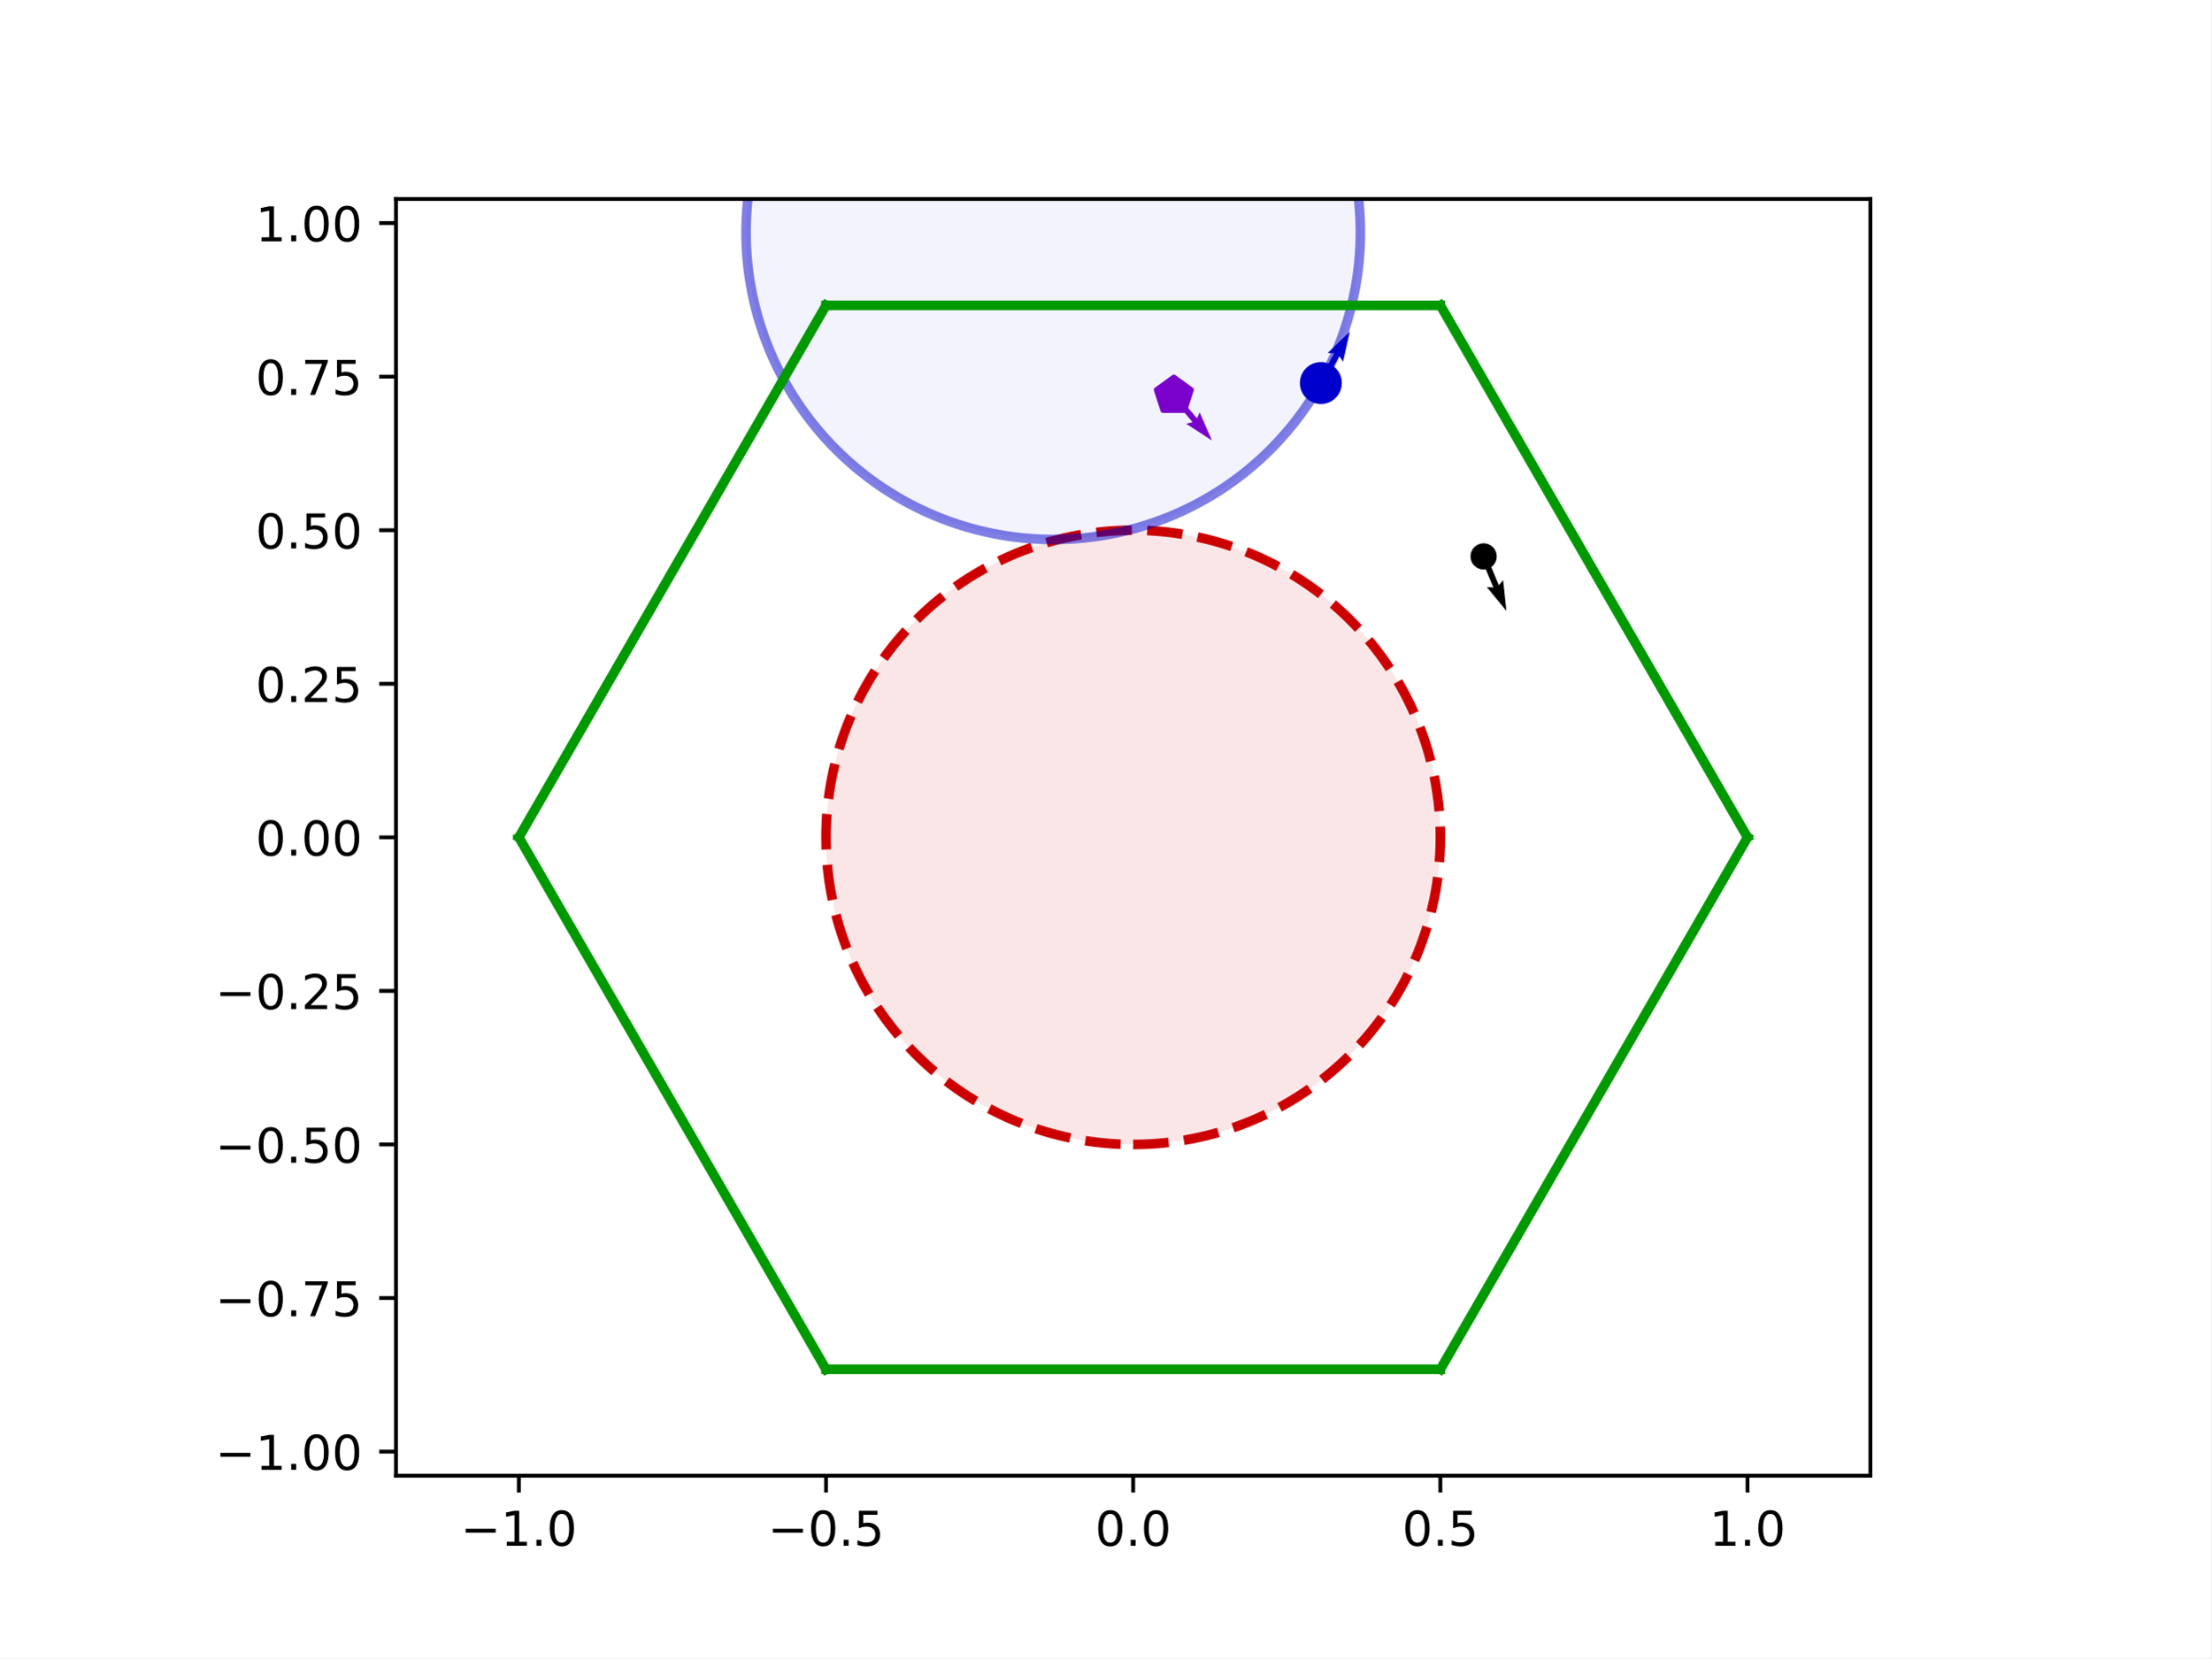
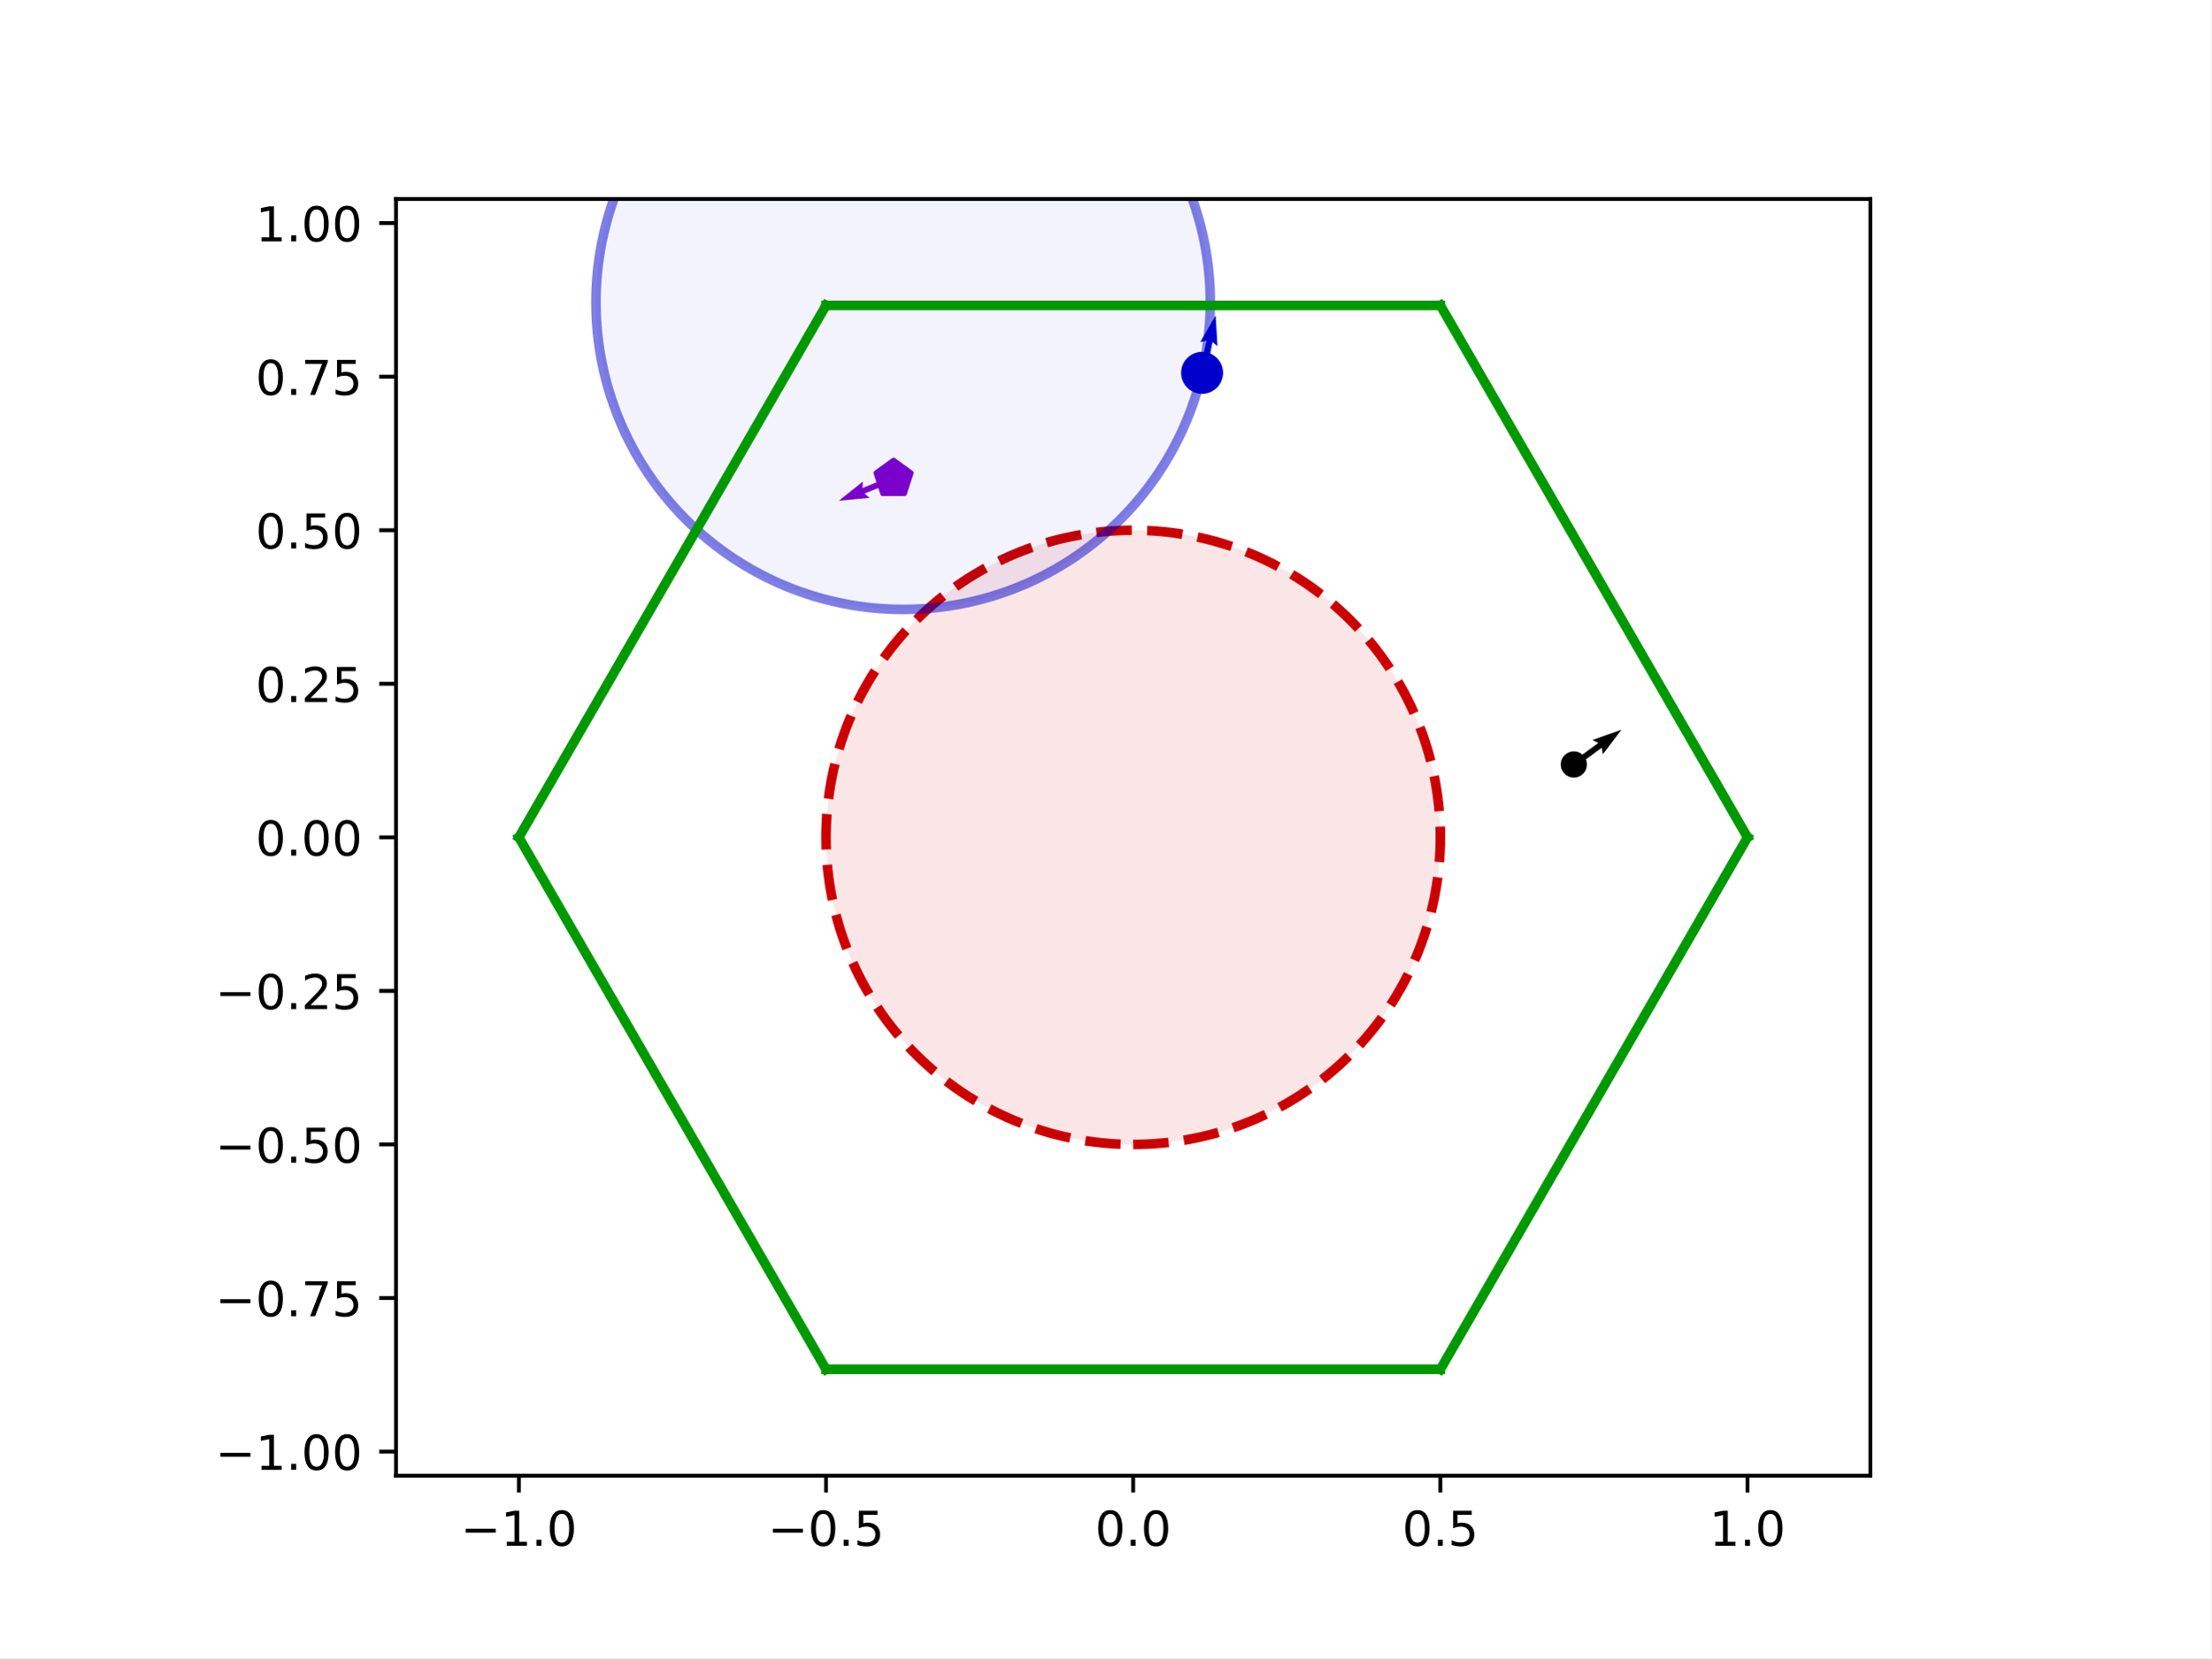
<svg xmlns="http://www.w3.org/2000/svg" xmlns:xlink="http://www.w3.org/1999/xlink" height="345.6pt" version="1.1" viewBox="0 0 460.8 345.6" width="460.8pt">
  <defs>
    <style type="text/css">
*{stroke-linecap:butt;stroke-linejoin:round;}
  </style>
  </defs>
  <g id="figure_1">
    <g id="patch_1">
      <path d="M 0 345.6  L 460.8 345.6  L 460.8 0  L 0 0  z " style="fill:#ffffff;" />
    </g>
    <g id="axes_1">
      <g id="patch_2">
        <path d="M 82.52 307.584  L 389.8 307.584  L 389.8 41.472  L 82.52 41.472  z " style="fill:#ffffff;" />
      </g>
      <g id="PathCollection_1">
        <defs>
-           <path d="M 0 2.236  C 0.593 2.236 1.162 2 1.581 1.581  C 2 1.162 2.236 0.593 2.236 0  C 2.236 -0.593 2 -1.162 1.581 -1.581  C 1.162 -2 0.593 -2.236 0 -2.236  C -0.593 -2.236 -1.162 -2 -1.581 -1.581  C -2 -1.162 -2.236 -0.593 -2.236 0  C -2.236 0.593 -2 1.162 -1.581 1.581  C -1.162 2 -0.593 2.236 0 2.236  z " id="m0c95dbf588" style="stroke:#000000;" />
+           <path d="M 0 2.236  C 0.593 2.236 1.162 2 1.581 1.581  C 2 1.162 2.236 0.593 2.236 0  C 2.236 -0.593 2 -1.162 1.581 -1.581  C 1.162 -2 0.593 -2.236 0 -2.236  C -0.593 -2.236 -1.162 -2 -1.581 -1.581  C -2 -1.162 -2.236 -0.593 -2.236 0  C -2.236 0.593 -2 1.162 -1.581 1.581  C -1.162 2 -0.593 2.236 0 2.236  z " id="mdcaafba392" style="stroke:#000000;" />
        </defs>
-         <g clip-path="url(#p47d074d5f0)">
-           <use style="stroke:#000000;" x="309.192" xlink:href="#m0c95dbf588" y="115.973" />
+         <g clip-path="url(#pad23847725)">
+           <use style="stroke:#000000;" x="327.994" xlink:href="#mdcaafba392" y="159.34" />
        </g>
      </g>
      <g id="Quiver_1">
-         <path clip-path="url(#p47d074d5f0)" d="M 309.759 115.736  L 312.365 121.974  L 313.262 120.933  L 313.93 127.315  L 309.86 122.355  L 311.231 122.448  L 308.625 116.21  L 309.759 115.736  " />
+         <path clip-path="url(#pad23847725)" d="M 327.632 158.843  L 333.092 154.858  L 331.871 154.228  L 337.922 152.094  L 334.045 157.206  L 333.817 155.851  L 328.356 159.836  L 327.632 158.843  " />
      </g>
      <g id="PathCollection_2">
        <defs>
-           <path d="M 0 -3.873  L -3.683 -1.197  L -2.276 3.133  L 2.276 3.133  L 3.683 -1.197  z " id="m8e8463cfce" style="stroke:#8000cc;" />
+           <path d="M 0 -3.873  L -3.683 -1.197  L -2.276 3.133  L 2.276 3.133  L 3.683 -1.197  z " id="m78eaa08131" style="stroke:#8000cc;" />
        </defs>
-         <g clip-path="url(#p47d074d5f0)">
-           <use style="fill:#8000cc;stroke:#8000cc;" x="244.631" xlink:href="#m8e8463cfce" y="82.436" />
+         <g clip-path="url(#pad23847725)">
+           <use style="fill:#8000cc;stroke:#8000cc;" x="186.221" xlink:href="#m78eaa08131" y="99.759" />
        </g>
      </g>
      <g id="Quiver_2">
-         <path clip-path="url(#p47d074d5f0)" d="M 245.1 82.039  L 249.47 87.196  L 250.011 85.933  L 252.577 91.814  L 247.198 88.317  L 248.533 87.991  L 244.162 82.834  L 245.1 82.039  " style="fill:#8000cc;" />
+         <path clip-path="url(#pad23847725)" d="M 186.451 100.329  L 180.182 102.858  L 181.212 103.768  L 174.823 104.358  L 179.832 100.348  L 179.722 101.718  L 185.991 99.189  L 186.451 100.329  " style="fill:#8000cc;" />
      </g>
      <g id="PathCollection_3">
        <defs>
-           <path d="M 0 3.873  C 1.027 3.873 2.012 3.465 2.739 2.739  C 3.465 2.012 3.873 1.027 3.873 0  C 3.873 -1.027 3.465 -2.012 2.739 -2.739  C 2.012 -3.465 1.027 -3.873 0 -3.873  C -1.027 -3.873 -2.012 -3.465 -2.739 -2.739  C -3.465 -2.012 -3.873 -1.027 -3.873 0  C -3.873 1.027 -3.465 2.012 -2.739 2.739  C -2.012 3.465 -1.027 3.873 0 3.873  z " id="m5bb5a67254" style="stroke:#0000cc;" />
+           <path d="M 0 3.873  C 1.027 3.873 2.012 3.465 2.739 2.739  C 3.465 2.012 3.873 1.027 3.873 0  C 3.873 -1.027 3.465 -2.012 2.739 -2.739  C 2.012 -3.465 1.027 -3.873 0 -3.873  C -1.027 -3.873 -2.012 -3.465 -2.739 -2.739  C -3.465 -2.012 -3.873 -1.027 -3.873 0  C -3.873 1.027 -3.465 2.012 -2.739 2.739  C -2.012 3.465 -1.027 3.873 0 3.873  z " id="mf7f64021e8" style="stroke:#0000cc;" />
        </defs>
-         <g clip-path="url(#p47d074d5f0)">
-           <use style="fill:#0000cc;stroke:#0000cc;" x="275.274" xlink:href="#m5bb5a67254" y="79.833" />
+         <g clip-path="url(#pad23847725)">
+           <use style="fill:#0000cc;stroke:#0000cc;" x="250.517" xlink:href="#mf7f64021e8" y="77.707" />
        </g>
      </g>
      <g id="Quiver_3">
-         <path clip-path="url(#p47d074d5f0)" d="M 274.739 79.531  L 278.056 73.641  L 276.683 73.573  L 281.305 69.123  L 279.896 75.382  L 279.127 74.244  L 275.81 80.134  L 274.739 79.531  " style="fill:#0000cc;" />
+         <path clip-path="url(#pad23847725)" d="M 249.919 77.566  L 251.471 70.986  L 250.134 71.302  L 253.34 65.744  L 253.723 72.149  L 252.668 71.269  L 251.115 77.848  L 249.919 77.566  " style="fill:#0000cc;" />
      </g>
      <g id="patch_3">
-         <path clip-path="url(#p47d074d5f0)" d="M 236.16 238.545  C 253.137 238.545 269.422 231.799 281.427 219.795  C 293.431 207.79 300.177 191.505 300.177 174.528  C 300.177 157.551 293.431 141.266 281.427 129.261  C 269.422 117.257 253.137 110.511 236.16 110.511  C 219.183 110.511 202.898 117.257 190.893 129.261  C 178.889 141.266 172.143 157.551 172.143 174.528  C 172.143 191.505 178.889 207.79 190.893 219.795  C 202.898 231.799 219.183 238.545 236.16 238.545  z " style="fill:#cc0000;fill-opacity:0.1;stroke:#cc0000;stroke-dasharray:7.4,3.2;stroke-dashoffset:0;stroke-linejoin:miter;stroke-width:2;" />
+         <path clip-path="url(#pad23847725)" d="M 236.16 238.545  C 253.137 238.545 269.422 231.799 281.427 219.795  C 293.431 207.79 300.177 191.505 300.177 174.528  C 300.177 157.551 293.431 141.266 281.427 129.261  C 269.422 117.257 253.137 110.511 236.16 110.511  C 219.183 110.511 202.898 117.257 190.893 129.261  C 178.889 141.266 172.143 157.551 172.143 174.528  C 172.143 191.505 178.889 207.79 190.893 219.795  C 202.898 231.799 219.183 238.545 236.16 238.545  z " style="fill:#cc0000;fill-opacity:0.1;stroke:#cc0000;stroke-dasharray:7.4,3.2;stroke-dashoffset:0;stroke-linejoin:miter;stroke-width:2;" />
      </g>
      <g id="patch_4">
-         <path clip-path="url(#p47d074d5f0)" d="M 219.493 112.439  C 236.471 112.439 252.755 105.694 264.76 93.689  C 276.765 81.684 283.51 65.4 283.51 48.423  C 283.51 31.445 276.765 15.161 264.76 3.156  C 252.755 -8.849 236.471 -15.594 219.493 -15.594  C 202.516 -15.594 186.232 -8.849 174.227 3.156  C 162.222 15.161 155.477 31.445 155.477 48.423  C 155.477 65.4 162.222 81.684 174.227 93.689  C 186.232 105.694 202.516 112.439 219.493 112.439  z " style="fill:#0000cc;fill-opacity:0.05;stroke:#0000cc;stroke-linejoin:miter;stroke-opacity:0.5;stroke-width:2;" />
+         <path clip-path="url(#pad23847725)" d="M 188.212 127.022  C 205.189 127.022 221.473 120.276 233.478 108.272  C 245.483 96.267 252.228 79.982 252.228 63.005  C 252.228 46.028 245.483 29.743 233.478 17.738  C 221.473 5.734 205.189 -1.012 188.212 -1.012  C 171.234 -1.012 154.95 5.734 142.945 17.738  C 130.94 29.743 124.195 46.028 124.195 63.005  C 124.195 79.982 130.94 96.267 142.945 108.272  C 154.95 120.276 171.234 127.022 188.212 127.022  z " style="fill:#0000cc;fill-opacity:0.05;stroke:#0000cc;stroke-linejoin:miter;stroke-opacity:0.5;stroke-width:2;" />
      </g>
      <g id="matplotlib.axis_1">
        <g id="xtick_1">
          <g id="line2d_1">
            <defs>
-               <path d="M 0 0  L 0 3.5  " id="m49b2fd9018" style="stroke:#000000;stroke-width:0.8;" />
-             </defs>
-             <g>
-               <use style="stroke:#000000;stroke-width:0.8;" x="108.127" xlink:href="#m49b2fd9018" y="307.584" />
+               <path d="M 0 0  L 0 3.5  " id="ma175f74f9e" style="stroke:#000000;stroke-width:0.8;" />
+             </defs>
+             <g>
+               <use style="stroke:#000000;stroke-width:0.8;" x="108.127" xlink:href="#ma175f74f9e" y="307.584" />
            </g>
          </g>
          <g id="text_1">
            <defs>
              <path d="M 10.594 35.5  L 73.188 35.5  L 73.188 27.203  L 10.594 27.203  z " id="DejaVuSans-8722" />
              <path d="M 12.406 8.297  L 28.516 8.297  L 28.516 63.922  L 10.984 60.406  L 10.984 69.391  L 28.422 72.906  L 38.281 72.906  L 38.281 8.297  L 54.391 8.297  L 54.391 0  L 12.406 0  z " id="DejaVuSans-49" />
              <path d="M 10.688 12.406  L 21 12.406  L 21 0  L 10.688 0  z " id="DejaVuSans-46" />
              <path d="M 31.781 66.406  Q 24.172 66.406 20.328 58.906  Q 16.5 51.422 16.5 36.375  Q 16.5 21.391 20.328 13.891  Q 24.172 6.391 31.781 6.391  Q 39.453 6.391 43.281 13.891  Q 47.125 21.391 47.125 36.375  Q 47.125 51.422 43.281 58.906  Q 39.453 66.406 31.781 66.406  z M 31.781 74.219  Q 44.047 74.219 50.516 64.516  Q 56.984 54.828 56.984 36.375  Q 56.984 17.969 50.516 8.266  Q 44.047 -1.422 31.781 -1.422  Q 19.531 -1.422 13.062 8.266  Q 6.594 17.969 6.594 36.375  Q 6.594 54.828 13.062 64.516  Q 19.531 74.219 31.781 74.219  z " id="DejaVuSans-48" />
            </defs>
            <g transform="translate(95.9854 322.1824)scale(0.1 -0.1)">
              <use xlink:href="#DejaVuSans-8722" />
              <use x="83.789" xlink:href="#DejaVuSans-49" />
              <use x="147.412" xlink:href="#DejaVuSans-46" />
              <use x="179.199" xlink:href="#DejaVuSans-48" />
            </g>
          </g>
        </g>
        <g id="xtick_2">
          <g id="line2d_2">
            <g>
-               <use style="stroke:#000000;stroke-width:0.8;" x="172.143" xlink:href="#m49b2fd9018" y="307.584" />
+               <use style="stroke:#000000;stroke-width:0.8;" x="172.143" xlink:href="#ma175f74f9e" y="307.584" />
            </g>
          </g>
          <g id="text_2">
            <defs>
              <path d="M 10.797 72.906  L 49.516 72.906  L 49.516 64.594  L 19.828 64.594  L 19.828 46.734  Q 21.969 47.469 24.109 47.828  Q 26.266 48.188 28.422 48.188  Q 40.625 48.188 47.75 41.5  Q 54.891 34.812 54.891 23.391  Q 54.891 11.625 47.562 5.094  Q 40.234 -1.422 26.906 -1.422  Q 22.312 -1.422 17.547 -0.641  Q 12.797 0.141 7.719 1.703  L 7.719 11.625  Q 12.109 9.234 16.797 8.062  Q 21.484 6.891 26.703 6.891  Q 35.156 6.891 40.078 11.328  Q 45.016 15.766 45.016 23.391  Q 45.016 31 40.078 35.438  Q 35.156 39.891 26.703 39.891  Q 22.75 39.891 18.812 39.016  Q 14.891 38.141 10.797 36.281  z " id="DejaVuSans-53" />
            </defs>
            <g transform="translate(160.002 322.1824)scale(0.1 -0.1)">
              <use xlink:href="#DejaVuSans-8722" />
              <use x="83.789" xlink:href="#DejaVuSans-48" />
              <use x="147.412" xlink:href="#DejaVuSans-46" />
              <use x="179.199" xlink:href="#DejaVuSans-53" />
            </g>
          </g>
        </g>
        <g id="xtick_3">
          <g id="line2d_3">
            <g>
-               <use style="stroke:#000000;stroke-width:0.8;" x="236.16" xlink:href="#m49b2fd9018" y="307.584" />
+               <use style="stroke:#000000;stroke-width:0.8;" x="236.16" xlink:href="#ma175f74f9e" y="307.584" />
            </g>
          </g>
          <g id="text_3">
            <g transform="translate(228.2084 322.1824)scale(0.1 -0.1)">
              <use xlink:href="#DejaVuSans-48" />
              <use x="63.623" xlink:href="#DejaVuSans-46" />
              <use x="95.41" xlink:href="#DejaVuSans-48" />
            </g>
          </g>
        </g>
        <g id="xtick_4">
          <g id="line2d_4">
            <g>
-               <use style="stroke:#000000;stroke-width:0.8;" x="300.177" xlink:href="#m49b2fd9018" y="307.584" />
+               <use style="stroke:#000000;stroke-width:0.8;" x="300.177" xlink:href="#ma175f74f9e" y="307.584" />
            </g>
          </g>
          <g id="text_4">
            <g transform="translate(292.225 322.1824)scale(0.1 -0.1)">
              <use xlink:href="#DejaVuSans-48" />
              <use x="63.623" xlink:href="#DejaVuSans-46" />
              <use x="95.41" xlink:href="#DejaVuSans-53" />
            </g>
          </g>
        </g>
        <g id="xtick_5">
          <g id="line2d_5">
            <g>
-               <use style="stroke:#000000;stroke-width:0.8;" x="364.193" xlink:href="#m49b2fd9018" y="307.584" />
+               <use style="stroke:#000000;stroke-width:0.8;" x="364.193" xlink:href="#ma175f74f9e" y="307.584" />
            </g>
          </g>
          <g id="text_5">
            <g transform="translate(356.2416 322.1824)scale(0.1 -0.1)">
              <use xlink:href="#DejaVuSans-49" />
              <use x="63.623" xlink:href="#DejaVuSans-46" />
              <use x="95.41" xlink:href="#DejaVuSans-48" />
            </g>
          </g>
        </g>
      </g>
      <g id="matplotlib.axis_2">
        <g id="ytick_1">
          <g id="line2d_6">
            <defs>
-               <path d="M 0 0  L -3.5 0  " id="maa2c126fa4" style="stroke:#000000;stroke-width:0.8;" />
-             </defs>
-             <g>
-               <use style="stroke:#000000;stroke-width:0.8;" x="82.52" xlink:href="#maa2c126fa4" y="302.561" />
+               <path d="M 0 0  L -3.5 0  " id="m1075f1a233" style="stroke:#000000;stroke-width:0.8;" />
+             </defs>
+             <g>
+               <use style="stroke:#000000;stroke-width:0.8;" x="82.52" xlink:href="#m1075f1a233" y="302.561" />
            </g>
          </g>
          <g id="text_6">
            <g transform="translate(44.87485 306.3604)scale(0.1 -0.1)">
              <use xlink:href="#DejaVuSans-8722" />
              <use x="83.789" xlink:href="#DejaVuSans-49" />
              <use x="147.412" xlink:href="#DejaVuSans-46" />
              <use x="179.199" xlink:href="#DejaVuSans-48" />
              <use x="242.822" xlink:href="#DejaVuSans-48" />
            </g>
          </g>
        </g>
        <g id="ytick_2">
          <g id="line2d_7">
            <g>
-               <use style="stroke:#000000;stroke-width:0.8;" x="82.52" xlink:href="#maa2c126fa4" y="270.553" />
+               <use style="stroke:#000000;stroke-width:0.8;" x="82.52" xlink:href="#m1075f1a233" y="270.553" />
            </g>
          </g>
          <g id="text_7">
            <defs>
              <path d="M 8.203 72.906  L 55.078 72.906  L 55.078 68.703  L 28.609 0  L 18.312 0  L 43.219 64.594  L 8.203 64.594  z " id="DejaVuSans-55" />
            </defs>
            <g transform="translate(44.87485 274.3521)scale(0.1 -0.1)">
              <use xlink:href="#DejaVuSans-8722" />
              <use x="83.789" xlink:href="#DejaVuSans-48" />
              <use x="147.412" xlink:href="#DejaVuSans-46" />
              <use x="179.199" xlink:href="#DejaVuSans-55" />
              <use x="242.822" xlink:href="#DejaVuSans-53" />
            </g>
          </g>
        </g>
        <g id="ytick_3">
          <g id="line2d_8">
            <g>
-               <use style="stroke:#000000;stroke-width:0.8;" x="82.52" xlink:href="#maa2c126fa4" y="238.545" />
+               <use style="stroke:#000000;stroke-width:0.8;" x="82.52" xlink:href="#m1075f1a233" y="238.545" />
            </g>
          </g>
          <g id="text_8">
            <g transform="translate(44.87485 242.3438)scale(0.1 -0.1)">
              <use xlink:href="#DejaVuSans-8722" />
              <use x="83.789" xlink:href="#DejaVuSans-48" />
              <use x="147.412" xlink:href="#DejaVuSans-46" />
              <use x="179.199" xlink:href="#DejaVuSans-53" />
              <use x="242.822" xlink:href="#DejaVuSans-48" />
            </g>
          </g>
        </g>
        <g id="ytick_4">
          <g id="line2d_9">
            <g>
-               <use style="stroke:#000000;stroke-width:0.8;" x="82.52" xlink:href="#maa2c126fa4" y="206.536" />
+               <use style="stroke:#000000;stroke-width:0.8;" x="82.52" xlink:href="#m1075f1a233" y="206.536" />
            </g>
          </g>
          <g id="text_9">
            <defs>
              <path d="M 19.188 8.297  L 53.609 8.297  L 53.609 0  L 7.328 0  L 7.328 8.297  Q 12.938 14.109 22.625 23.891  Q 32.328 33.688 34.812 36.531  Q 39.547 41.844 41.422 45.531  Q 43.312 49.219 43.312 52.781  Q 43.312 58.594 39.234 62.25  Q 35.156 65.922 28.609 65.922  Q 23.969 65.922 18.812 64.312  Q 13.672 62.703 7.812 59.422  L 7.812 69.391  Q 13.766 71.781 18.938 73  Q 24.125 74.219 28.422 74.219  Q 39.75 74.219 46.484 68.547  Q 53.219 62.891 53.219 53.422  Q 53.219 48.922 51.531 44.891  Q 49.859 40.875 45.406 35.406  Q 44.188 33.984 37.641 27.219  Q 31.109 20.453 19.188 8.297  z " id="DejaVuSans-50" />
            </defs>
            <g transform="translate(44.87485 210.3355)scale(0.1 -0.1)">
              <use xlink:href="#DejaVuSans-8722" />
              <use x="83.789" xlink:href="#DejaVuSans-48" />
              <use x="147.412" xlink:href="#DejaVuSans-46" />
              <use x="179.199" xlink:href="#DejaVuSans-50" />
              <use x="242.822" xlink:href="#DejaVuSans-53" />
            </g>
          </g>
        </g>
        <g id="ytick_5">
          <g id="line2d_10">
            <g>
-               <use style="stroke:#000000;stroke-width:0.8;" x="82.52" xlink:href="#maa2c126fa4" y="174.528" />
+               <use style="stroke:#000000;stroke-width:0.8;" x="82.52" xlink:href="#m1075f1a233" y="174.528" />
            </g>
          </g>
          <g id="text_10">
            <g transform="translate(53.25454 178.3272)scale(0.1 -0.1)">
              <use xlink:href="#DejaVuSans-48" />
              <use x="63.623" xlink:href="#DejaVuSans-46" />
              <use x="95.41" xlink:href="#DejaVuSans-48" />
              <use x="159.033" xlink:href="#DejaVuSans-48" />
            </g>
          </g>
        </g>
        <g id="ytick_6">
          <g id="line2d_11">
            <g>
-               <use style="stroke:#000000;stroke-width:0.8;" x="82.52" xlink:href="#maa2c126fa4" y="142.52" />
+               <use style="stroke:#000000;stroke-width:0.8;" x="82.52" xlink:href="#m1075f1a233" y="142.52" />
            </g>
          </g>
          <g id="text_11">
            <g transform="translate(53.25454 146.3189)scale(0.1 -0.1)">
              <use xlink:href="#DejaVuSans-48" />
              <use x="63.623" xlink:href="#DejaVuSans-46" />
              <use x="95.41" xlink:href="#DejaVuSans-50" />
              <use x="159.033" xlink:href="#DejaVuSans-53" />
            </g>
          </g>
        </g>
        <g id="ytick_7">
          <g id="line2d_12">
            <g>
-               <use style="stroke:#000000;stroke-width:0.8;" x="82.52" xlink:href="#maa2c126fa4" y="110.511" />
+               <use style="stroke:#000000;stroke-width:0.8;" x="82.52" xlink:href="#m1075f1a233" y="110.511" />
            </g>
          </g>
          <g id="text_12">
            <g transform="translate(53.25454 114.3106)scale(0.1 -0.1)">
              <use xlink:href="#DejaVuSans-48" />
              <use x="63.623" xlink:href="#DejaVuSans-46" />
              <use x="95.41" xlink:href="#DejaVuSans-53" />
              <use x="159.033" xlink:href="#DejaVuSans-48" />
            </g>
          </g>
        </g>
        <g id="ytick_8">
          <g id="line2d_13">
            <g>
-               <use style="stroke:#000000;stroke-width:0.8;" x="82.52" xlink:href="#maa2c126fa4" y="78.503" />
+               <use style="stroke:#000000;stroke-width:0.8;" x="82.52" xlink:href="#m1075f1a233" y="78.503" />
            </g>
          </g>
          <g id="text_13">
            <g transform="translate(53.25454 82.30232)scale(0.1 -0.1)">
              <use xlink:href="#DejaVuSans-48" />
              <use x="63.623" xlink:href="#DejaVuSans-46" />
              <use x="95.41" xlink:href="#DejaVuSans-55" />
              <use x="159.033" xlink:href="#DejaVuSans-53" />
            </g>
          </g>
        </g>
        <g id="ytick_9">
          <g id="line2d_14">
            <g>
-               <use style="stroke:#000000;stroke-width:0.8;" x="82.52" xlink:href="#maa2c126fa4" y="46.495" />
+               <use style="stroke:#000000;stroke-width:0.8;" x="82.52" xlink:href="#m1075f1a233" y="46.495" />
            </g>
          </g>
          <g id="text_14">
            <g transform="translate(53.25454 50.29402)scale(0.1 -0.1)">
              <use xlink:href="#DejaVuSans-49" />
              <use x="63.623" xlink:href="#DejaVuSans-46" />
              <use x="95.41" xlink:href="#DejaVuSans-48" />
              <use x="159.033" xlink:href="#DejaVuSans-48" />
            </g>
          </g>
        </g>
      </g>
      <g id="line2d_15">
-         <path clip-path="url(#p47d074d5f0)" d="M 300.177 63.648  L 172.143 63.648  " style="fill:none;stroke:#009900;stroke-linecap:square;stroke-width:2;" />
+         <path clip-path="url(#pad23847725)" d="M 300.177 63.648  L 172.143 63.648  " style="fill:none;stroke:#009900;stroke-linecap:square;stroke-width:2;" />
      </g>
      <g id="line2d_16">
-         <path clip-path="url(#p47d074d5f0)" d="M 172.143 63.648  L 108.127 174.528  " style="fill:none;stroke:#009900;stroke-linecap:square;stroke-width:2;" />
+         <path clip-path="url(#pad23847725)" d="M 172.143 63.648  L 108.127 174.528  " style="fill:none;stroke:#009900;stroke-linecap:square;stroke-width:2;" />
      </g>
      <g id="line2d_17">
-         <path clip-path="url(#p47d074d5f0)" d="M 108.127 174.528  L 172.143 285.408  " style="fill:none;stroke:#009900;stroke-linecap:square;stroke-width:2;" />
+         <path clip-path="url(#pad23847725)" d="M 108.127 174.528  L 172.143 285.408  " style="fill:none;stroke:#009900;stroke-linecap:square;stroke-width:2;" />
      </g>
      <g id="line2d_18">
-         <path clip-path="url(#p47d074d5f0)" d="M 172.143 285.408  L 300.177 285.408  " style="fill:none;stroke:#009900;stroke-linecap:square;stroke-width:2;" />
+         <path clip-path="url(#pad23847725)" d="M 172.143 285.408  L 300.177 285.408  " style="fill:none;stroke:#009900;stroke-linecap:square;stroke-width:2;" />
      </g>
      <g id="line2d_19">
-         <path clip-path="url(#p47d074d5f0)" d="M 300.177 285.408  L 364.193 174.528  " style="fill:none;stroke:#009900;stroke-linecap:square;stroke-width:2;" />
+         <path clip-path="url(#pad23847725)" d="M 300.177 285.408  L 364.193 174.528  " style="fill:none;stroke:#009900;stroke-linecap:square;stroke-width:2;" />
      </g>
      <g id="line2d_20">
-         <path clip-path="url(#p47d074d5f0)" d="M 364.193 174.528  L 300.177 63.648  " style="fill:none;stroke:#009900;stroke-linecap:square;stroke-width:2;" />
+         <path clip-path="url(#pad23847725)" d="M 364.193 174.528  L 300.177 63.648  " style="fill:none;stroke:#009900;stroke-linecap:square;stroke-width:2;" />
      </g>
      <g id="patch_5">
        <path d="M 82.52 307.584  L 82.52 41.472  " style="fill:none;stroke:#000000;stroke-linecap:square;stroke-linejoin:miter;stroke-width:0.8;" />
      </g>
      <g id="patch_6">
        <path d="M 389.8 307.584  L 389.8 41.472  " style="fill:none;stroke:#000000;stroke-linecap:square;stroke-linejoin:miter;stroke-width:0.8;" />
      </g>
      <g id="patch_7">
        <path d="M 82.52 307.584  L 389.8 307.584  " style="fill:none;stroke:#000000;stroke-linecap:square;stroke-linejoin:miter;stroke-width:0.8;" />
      </g>
      <g id="patch_8">
        <path d="M 82.52 41.472  L 389.8 41.472  " style="fill:none;stroke:#000000;stroke-linecap:square;stroke-linejoin:miter;stroke-width:0.8;" />
      </g>
    </g>
  </g>
  <defs>
-     <clipPath id="p47d074d5f0">
+     <clipPath id="pad23847725">
      <rect height="266.112" width="307.28" x="82.52" y="41.472" />
    </clipPath>
  </defs>
</svg>
